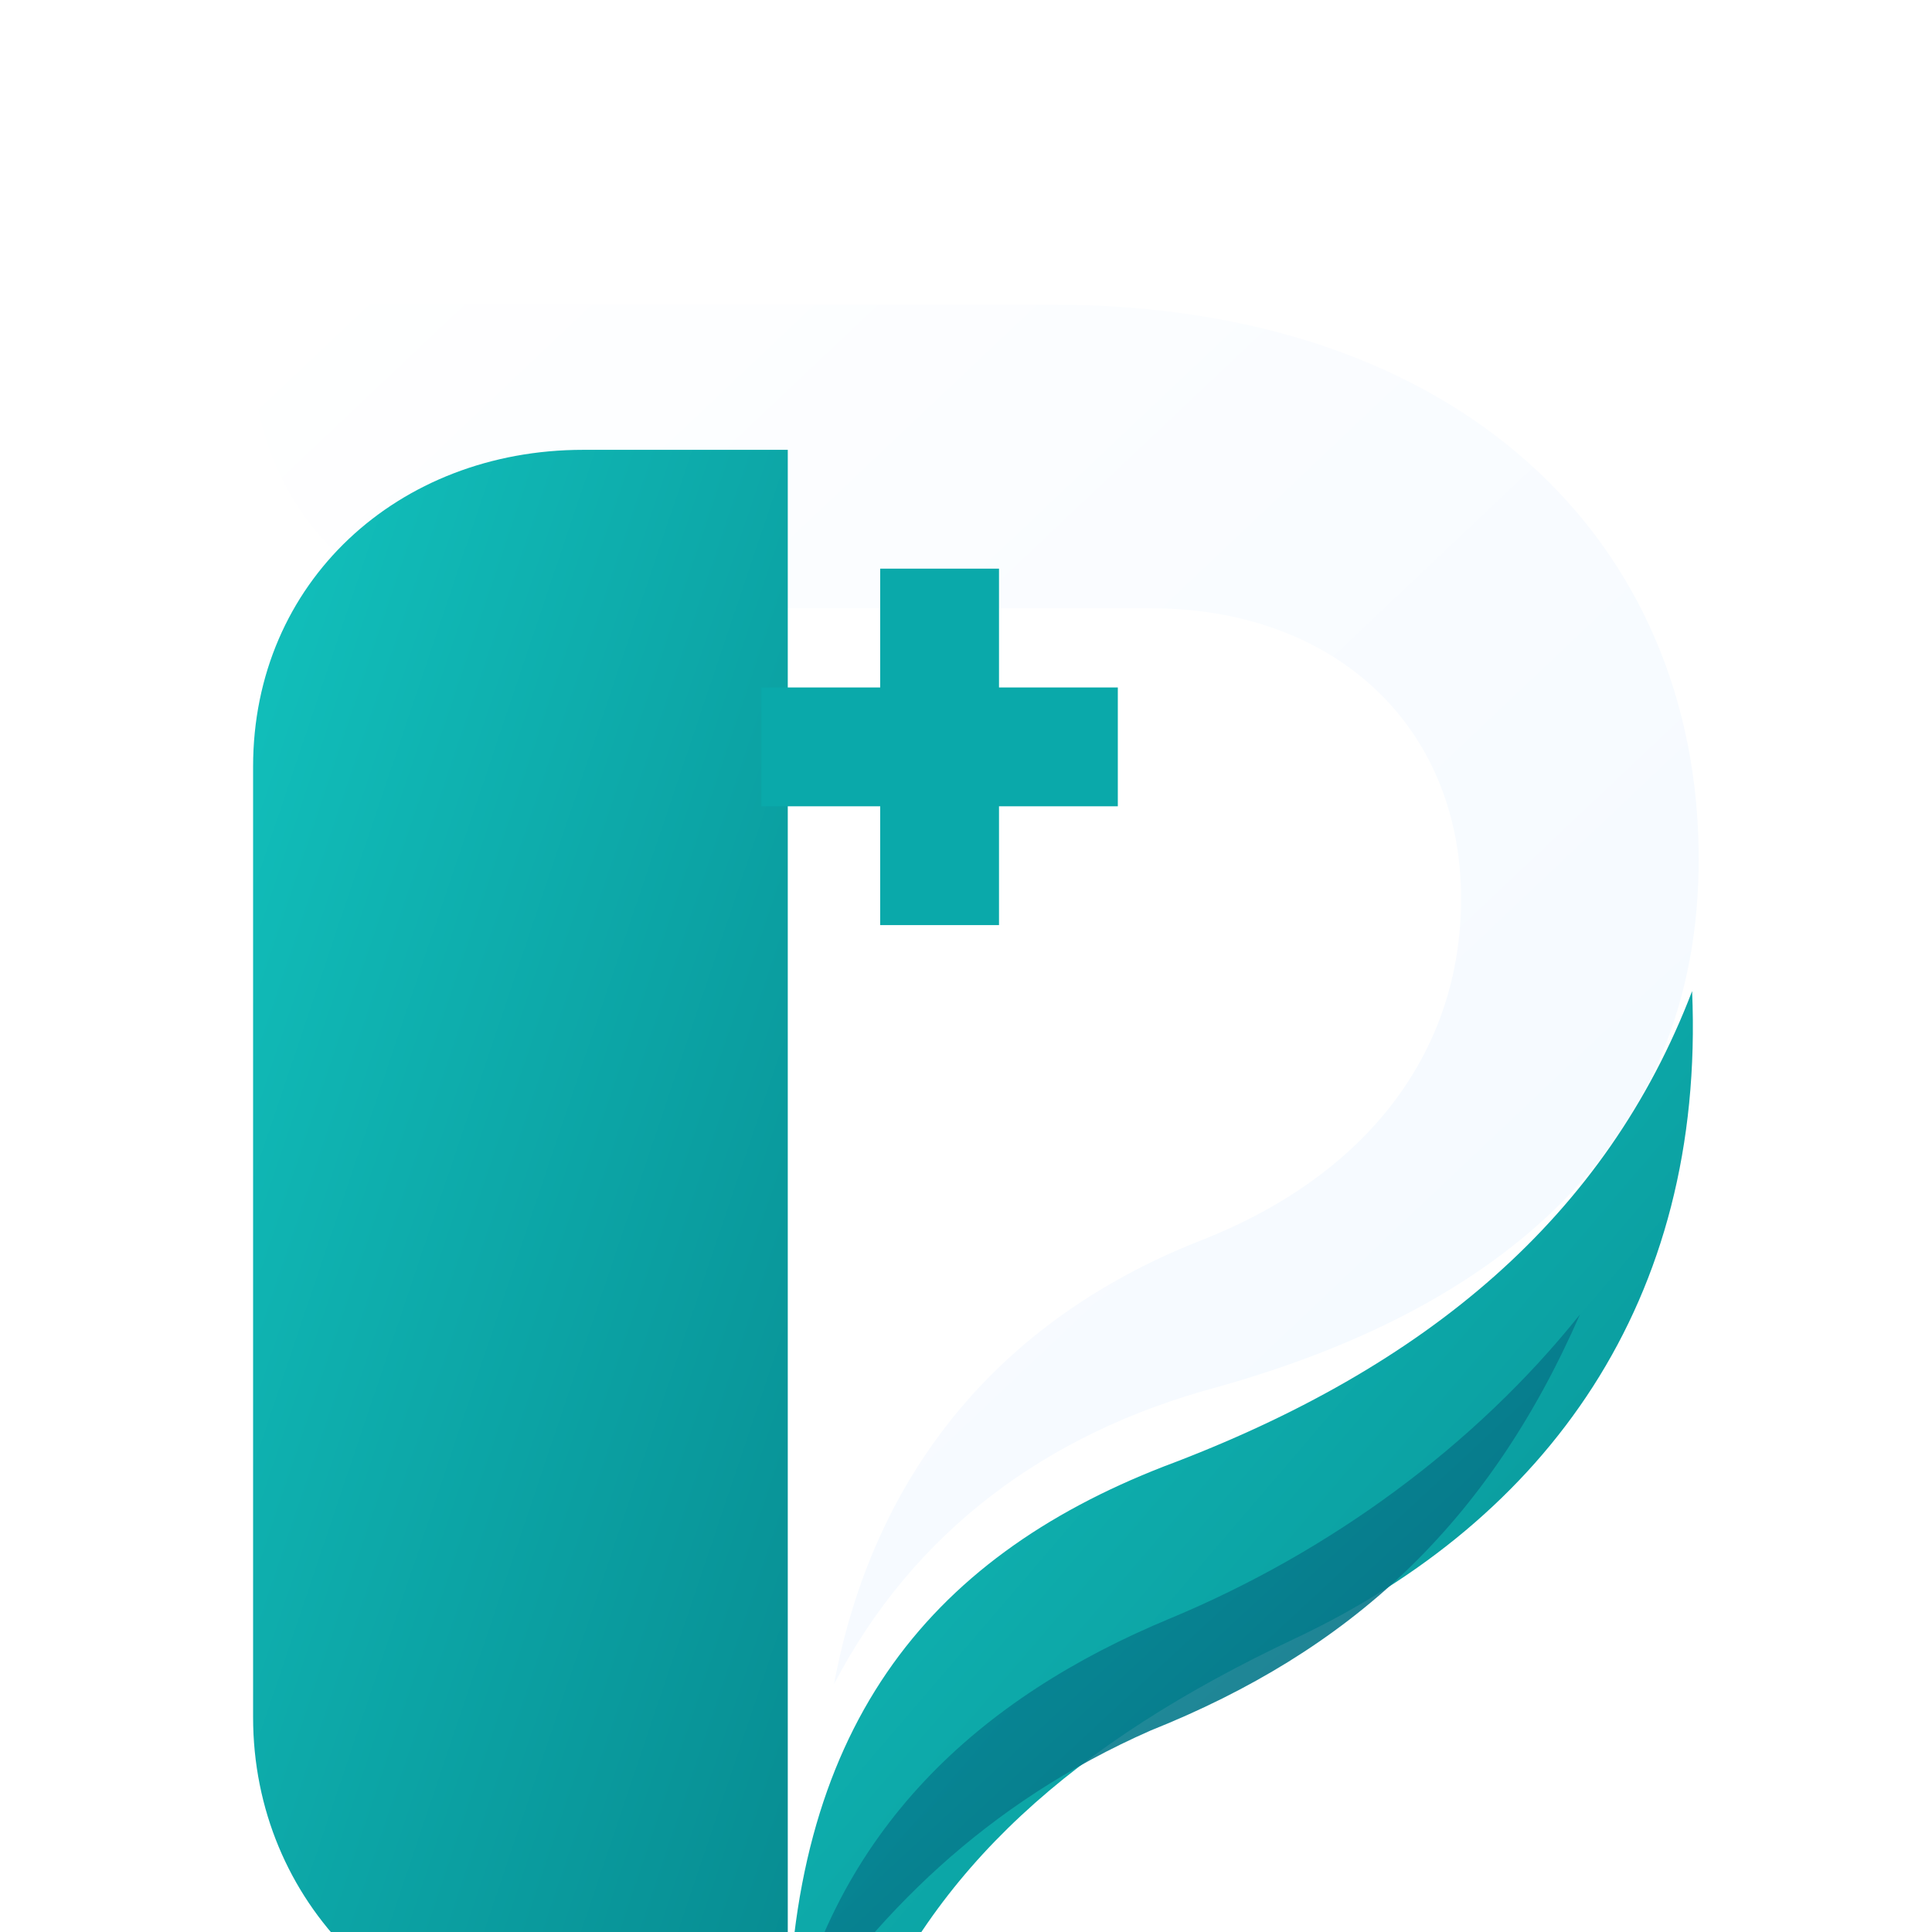
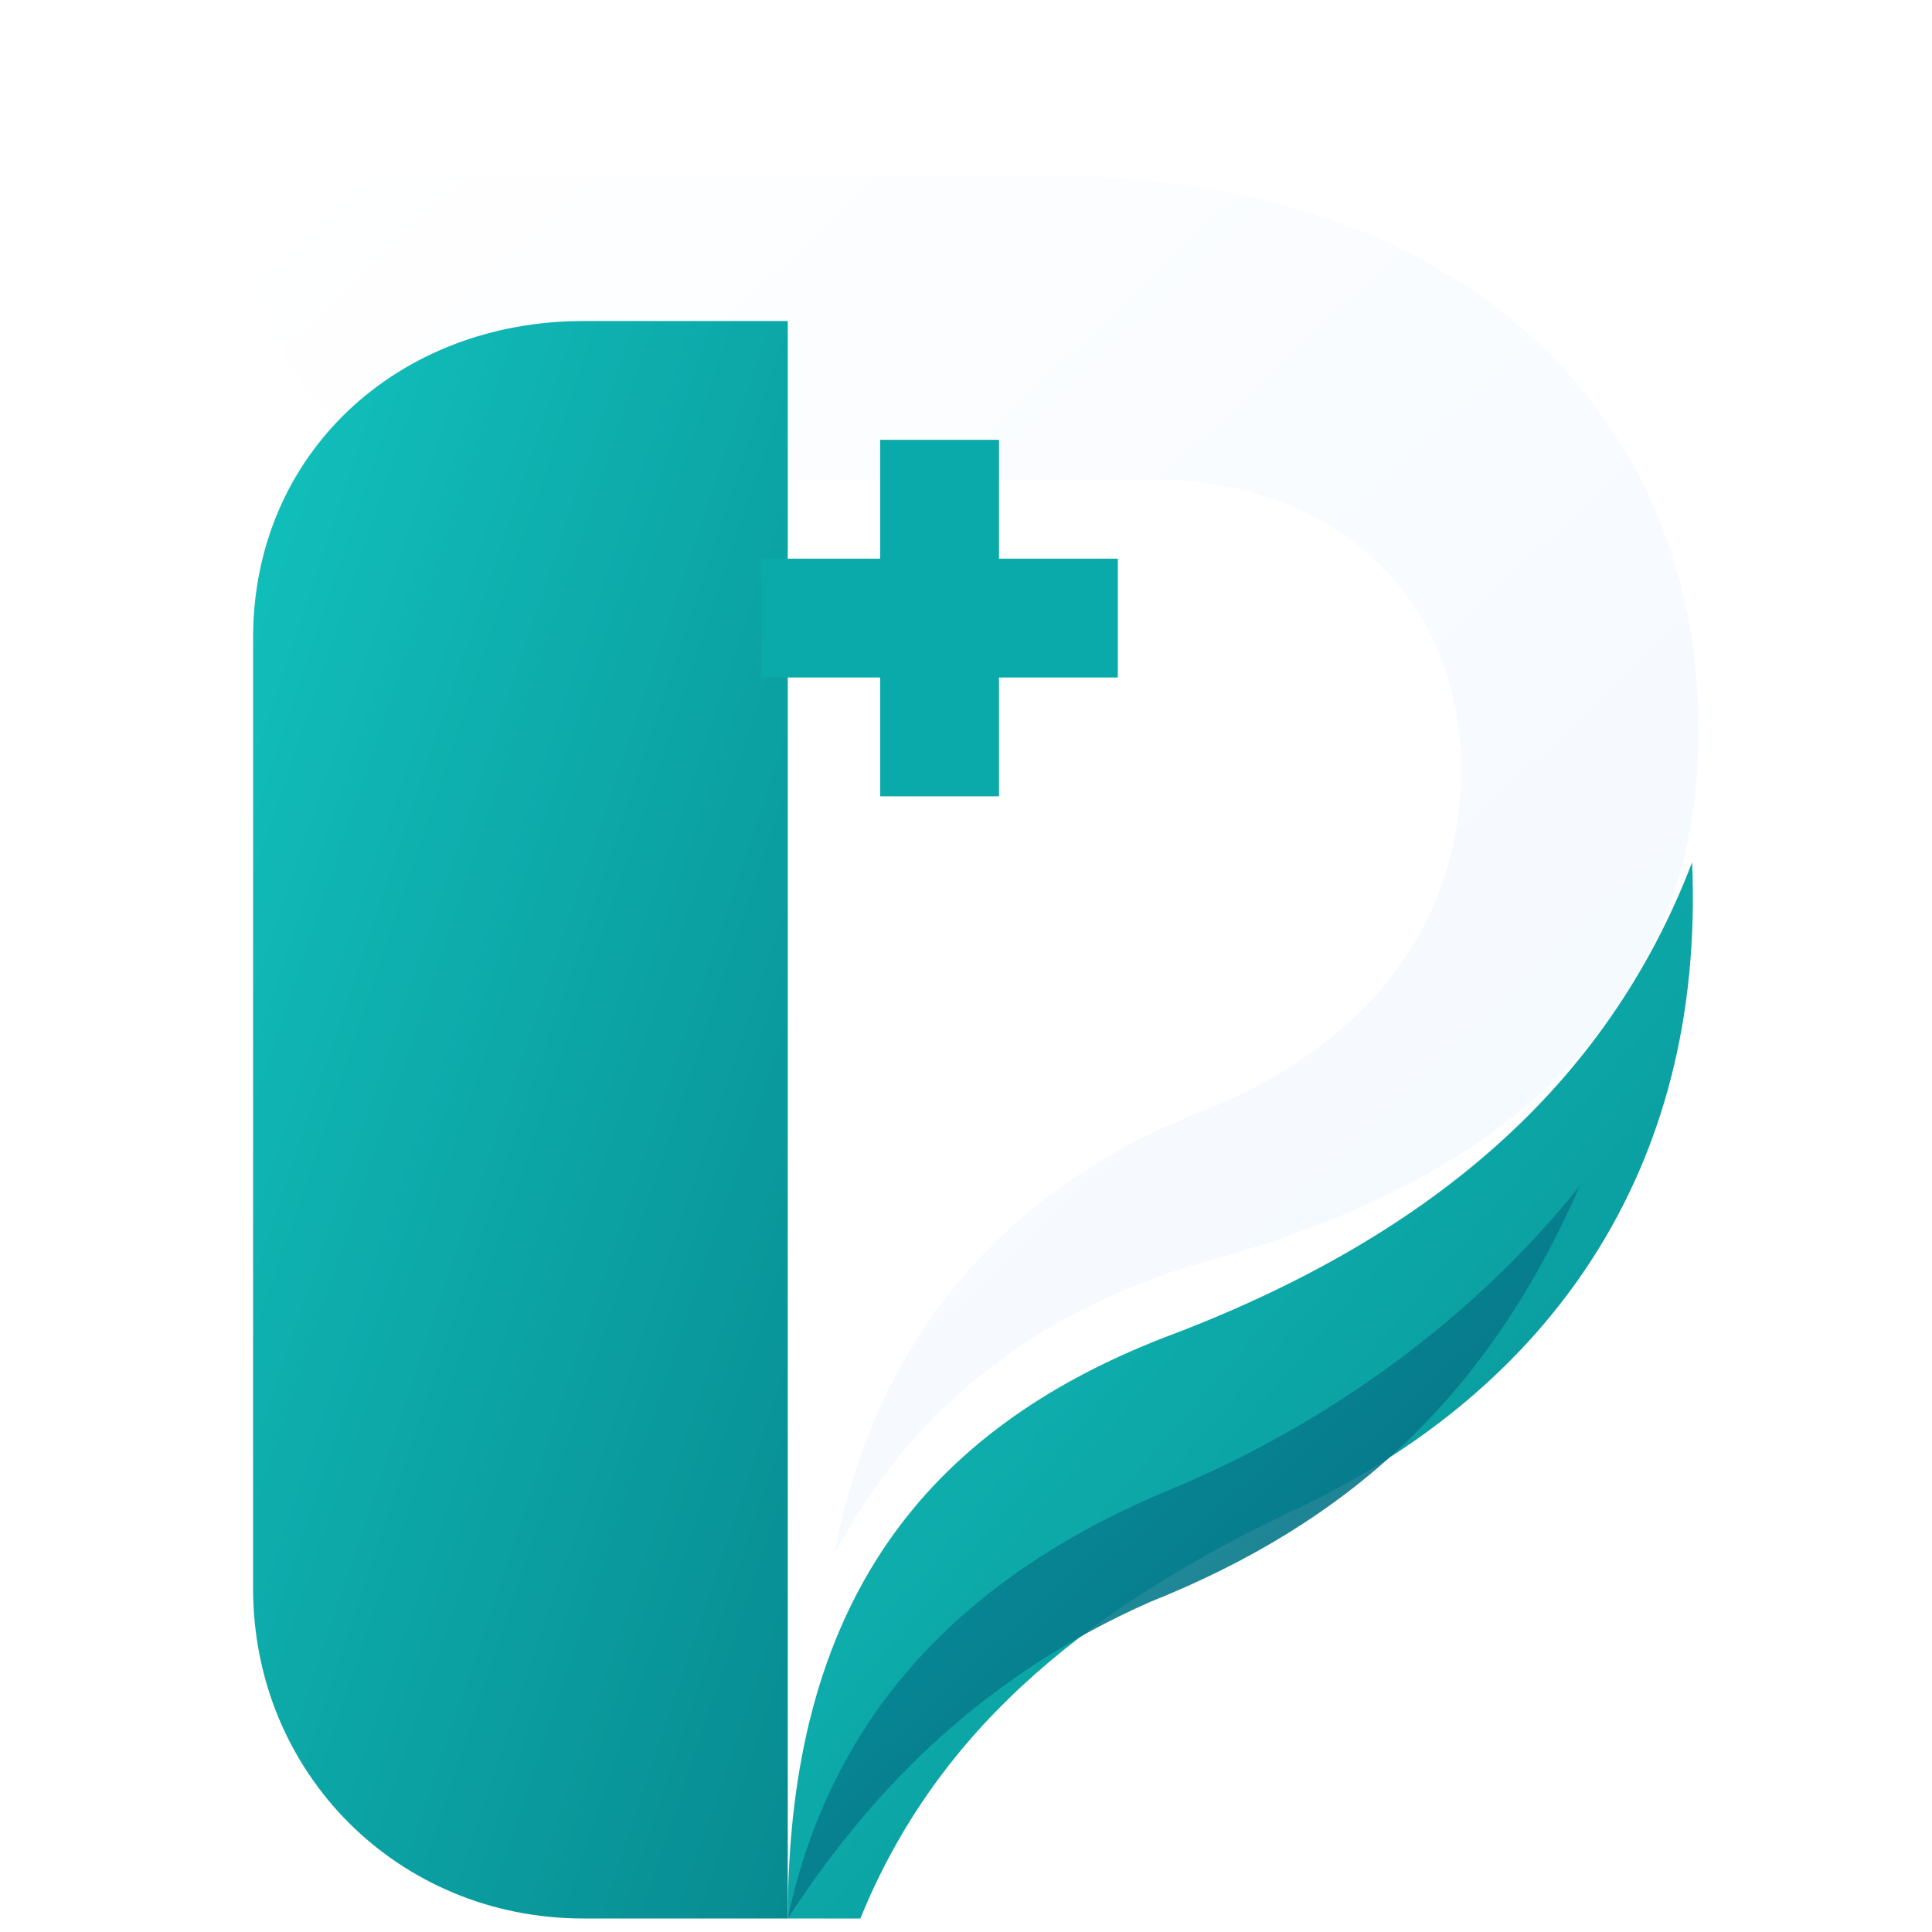
<svg xmlns="http://www.w3.org/2000/svg" viewBox="0 0 240 240" role="img" aria-label="PharmDesk P medical mark">
  <defs>
    <linearGradient id="navy" x1="0" y1="0" x2="1" y2="1">
      <stop stop-color="#ffffff" />
      <stop offset="1" stop-color="#f2f8ff" />
    </linearGradient>
    <linearGradient id="teal" x1="0" y1="0" x2="1" y2="1">
      <stop stop-color="#12c2bd" />
      <stop offset="1" stop-color="#078b91" />
    </linearGradient>
    <linearGradient id="fold" x1="0" y1="0" x2="1" y2="1">
      <stop stop-color="#0799a1" />
      <stop offset="1" stop-color="#075d78" />
    </linearGradient>
  </defs>
-   <g transform="translate(120 110) scale(.82)">
+   <g transform="translate(120 94) scale(.82)">
    <path d="M-108 -88H13C75 -88 111 -52 111 -4C111 39 81 64 38 76C12 83 -8 98 -20 121C-14 89 5 66 35 54C61 44 75 25 75 2C75 -24 56 -42 28 -42H-75C-94 -42 -108 -61 -108 -80Z" fill="url(#navy)" />
    <path d="M-108 -18C-108 -46 -86 -66 -58 -66H-27V176H-58C-86 176 -108 154 -108 126Z" fill="url(#teal)" />
    <path d="M-27 176C-27 128 -6 102 30 88C70 73 97 50 110 16C112 63 88 96 50 114C16 130 -5 149 -16 176Z" fill="url(#teal)" />
    <path d="M-27 176C-20 143 2 123 31 111C55 101 77 85 93 65C79 97 58 116 28 128C3 139 -14 156 -27 176Z" fill="url(#fold)" opacity=".9" />
    <path d="M-13 -48H5V-30H23V-12H5V6H-13V-12H-31V-30H-13Z" fill="#0aa9aa" />
  </g>
</svg>
